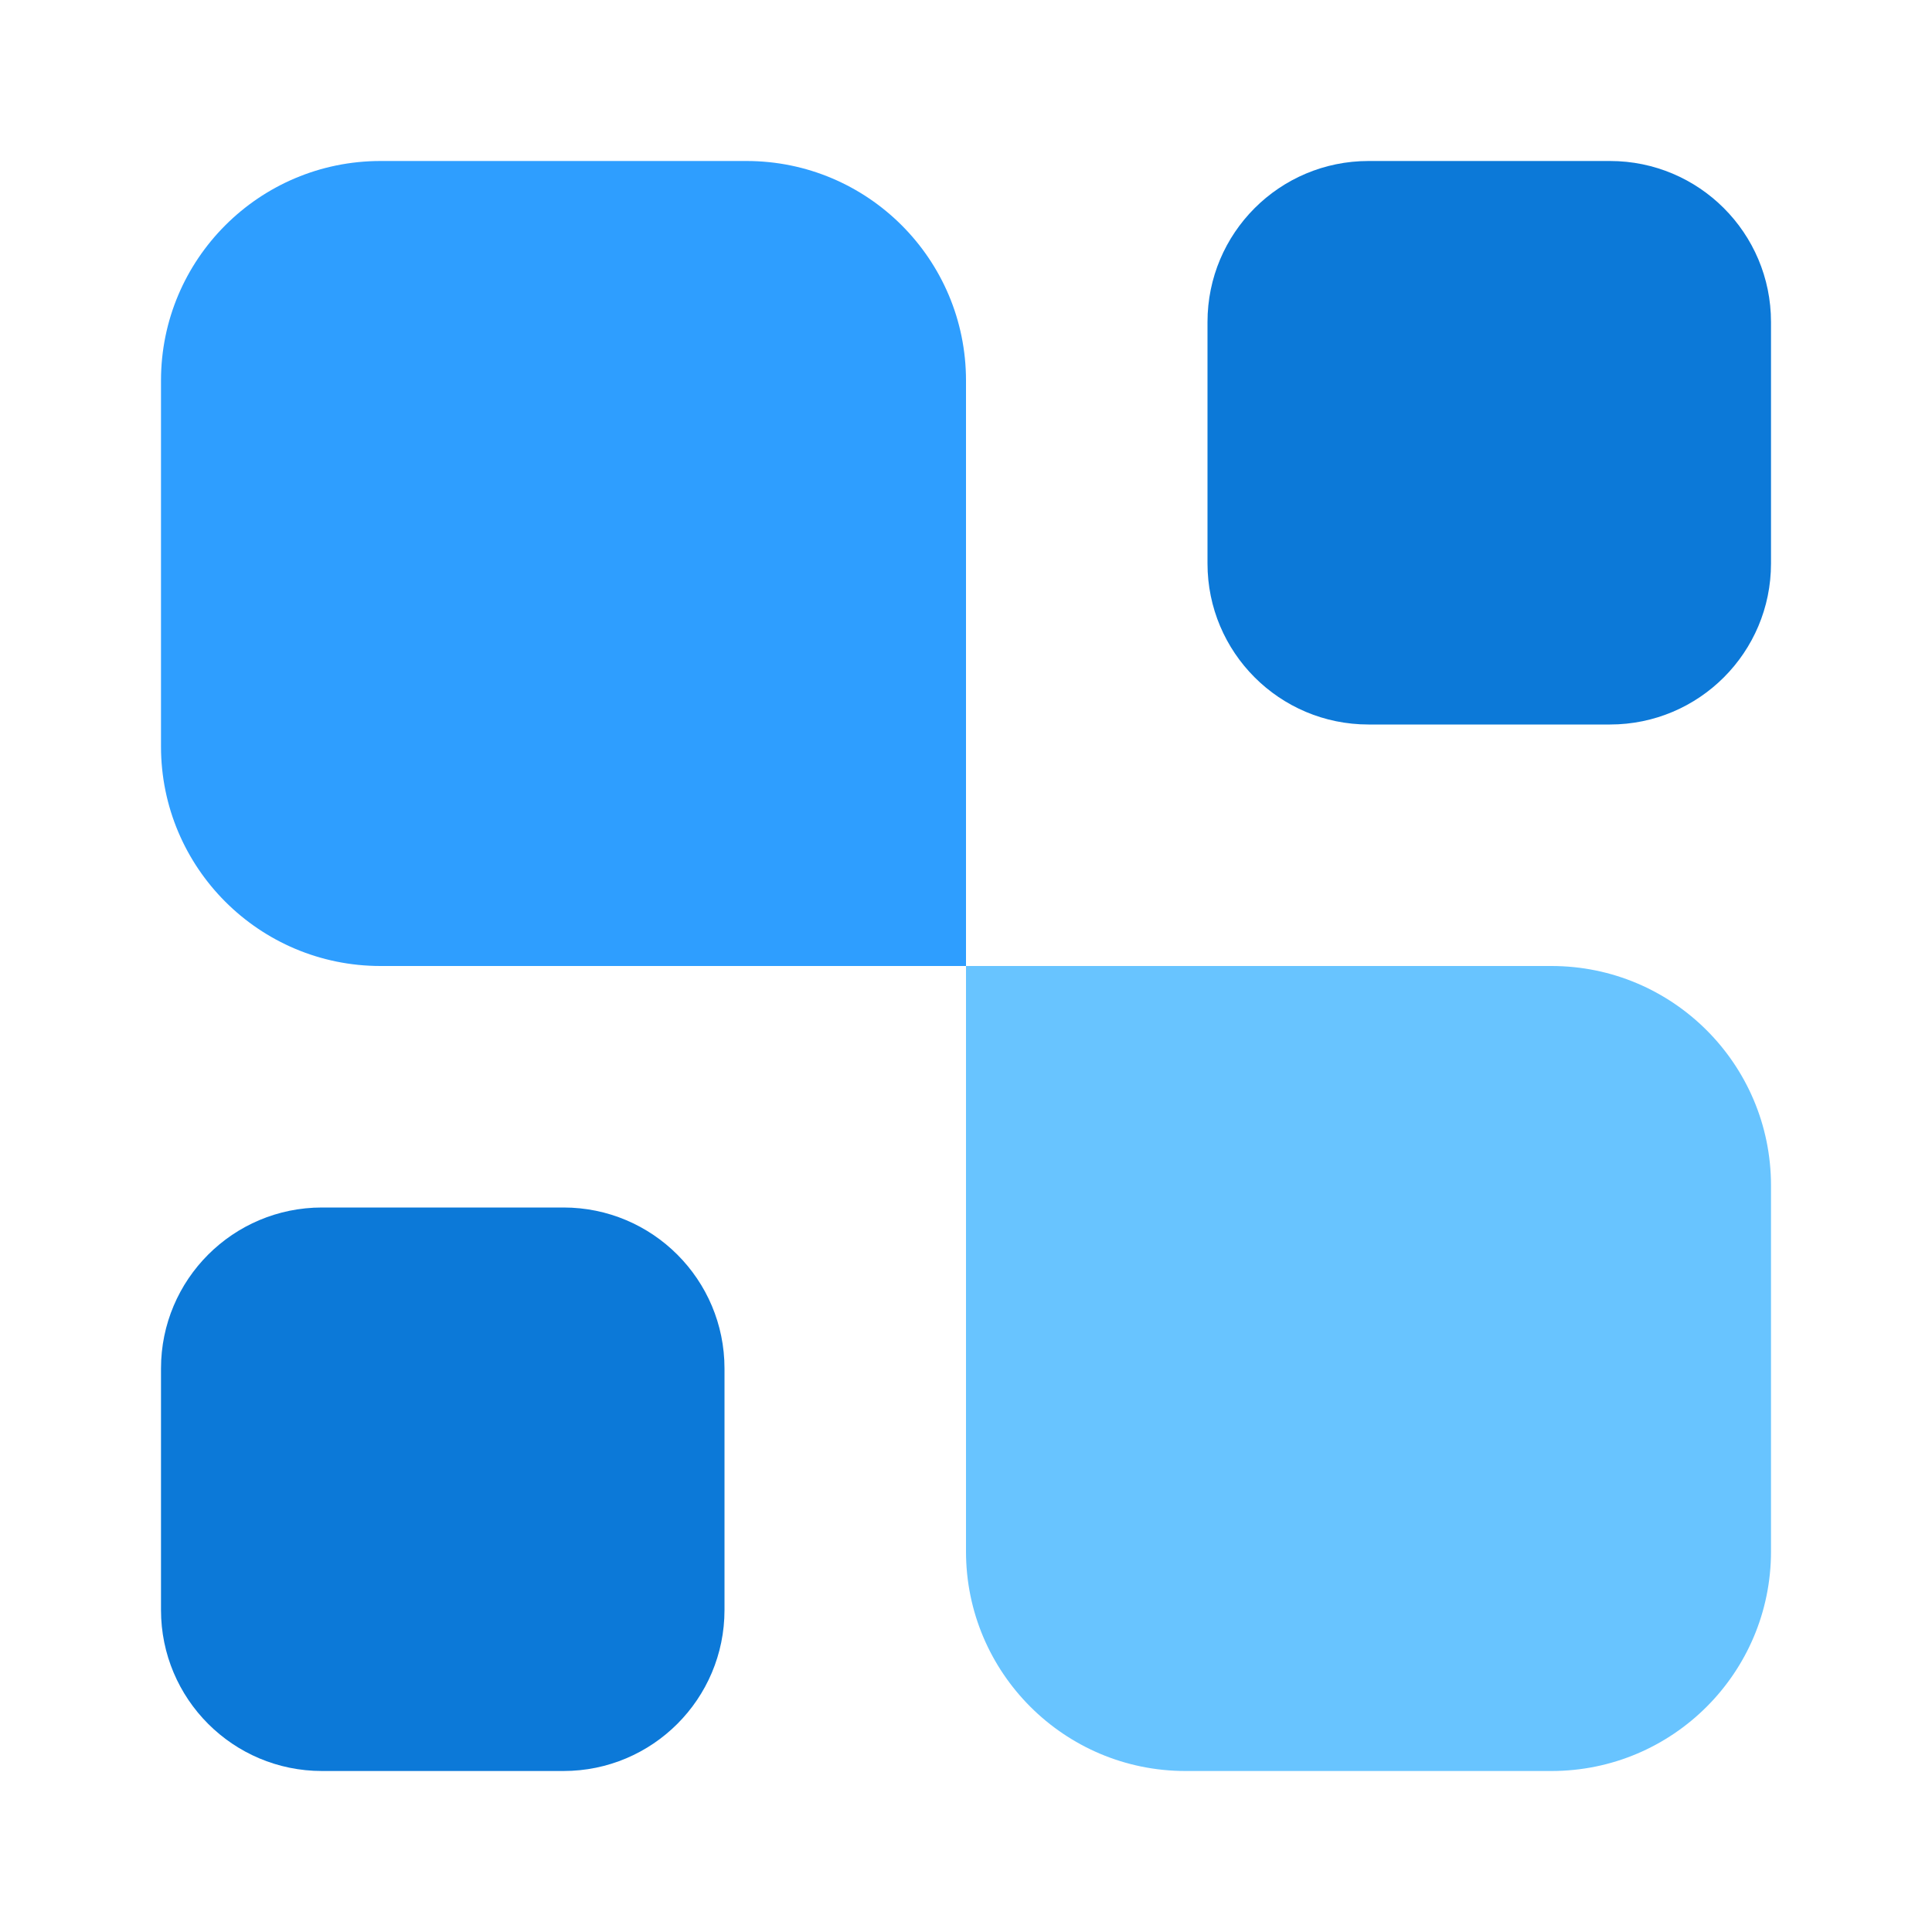
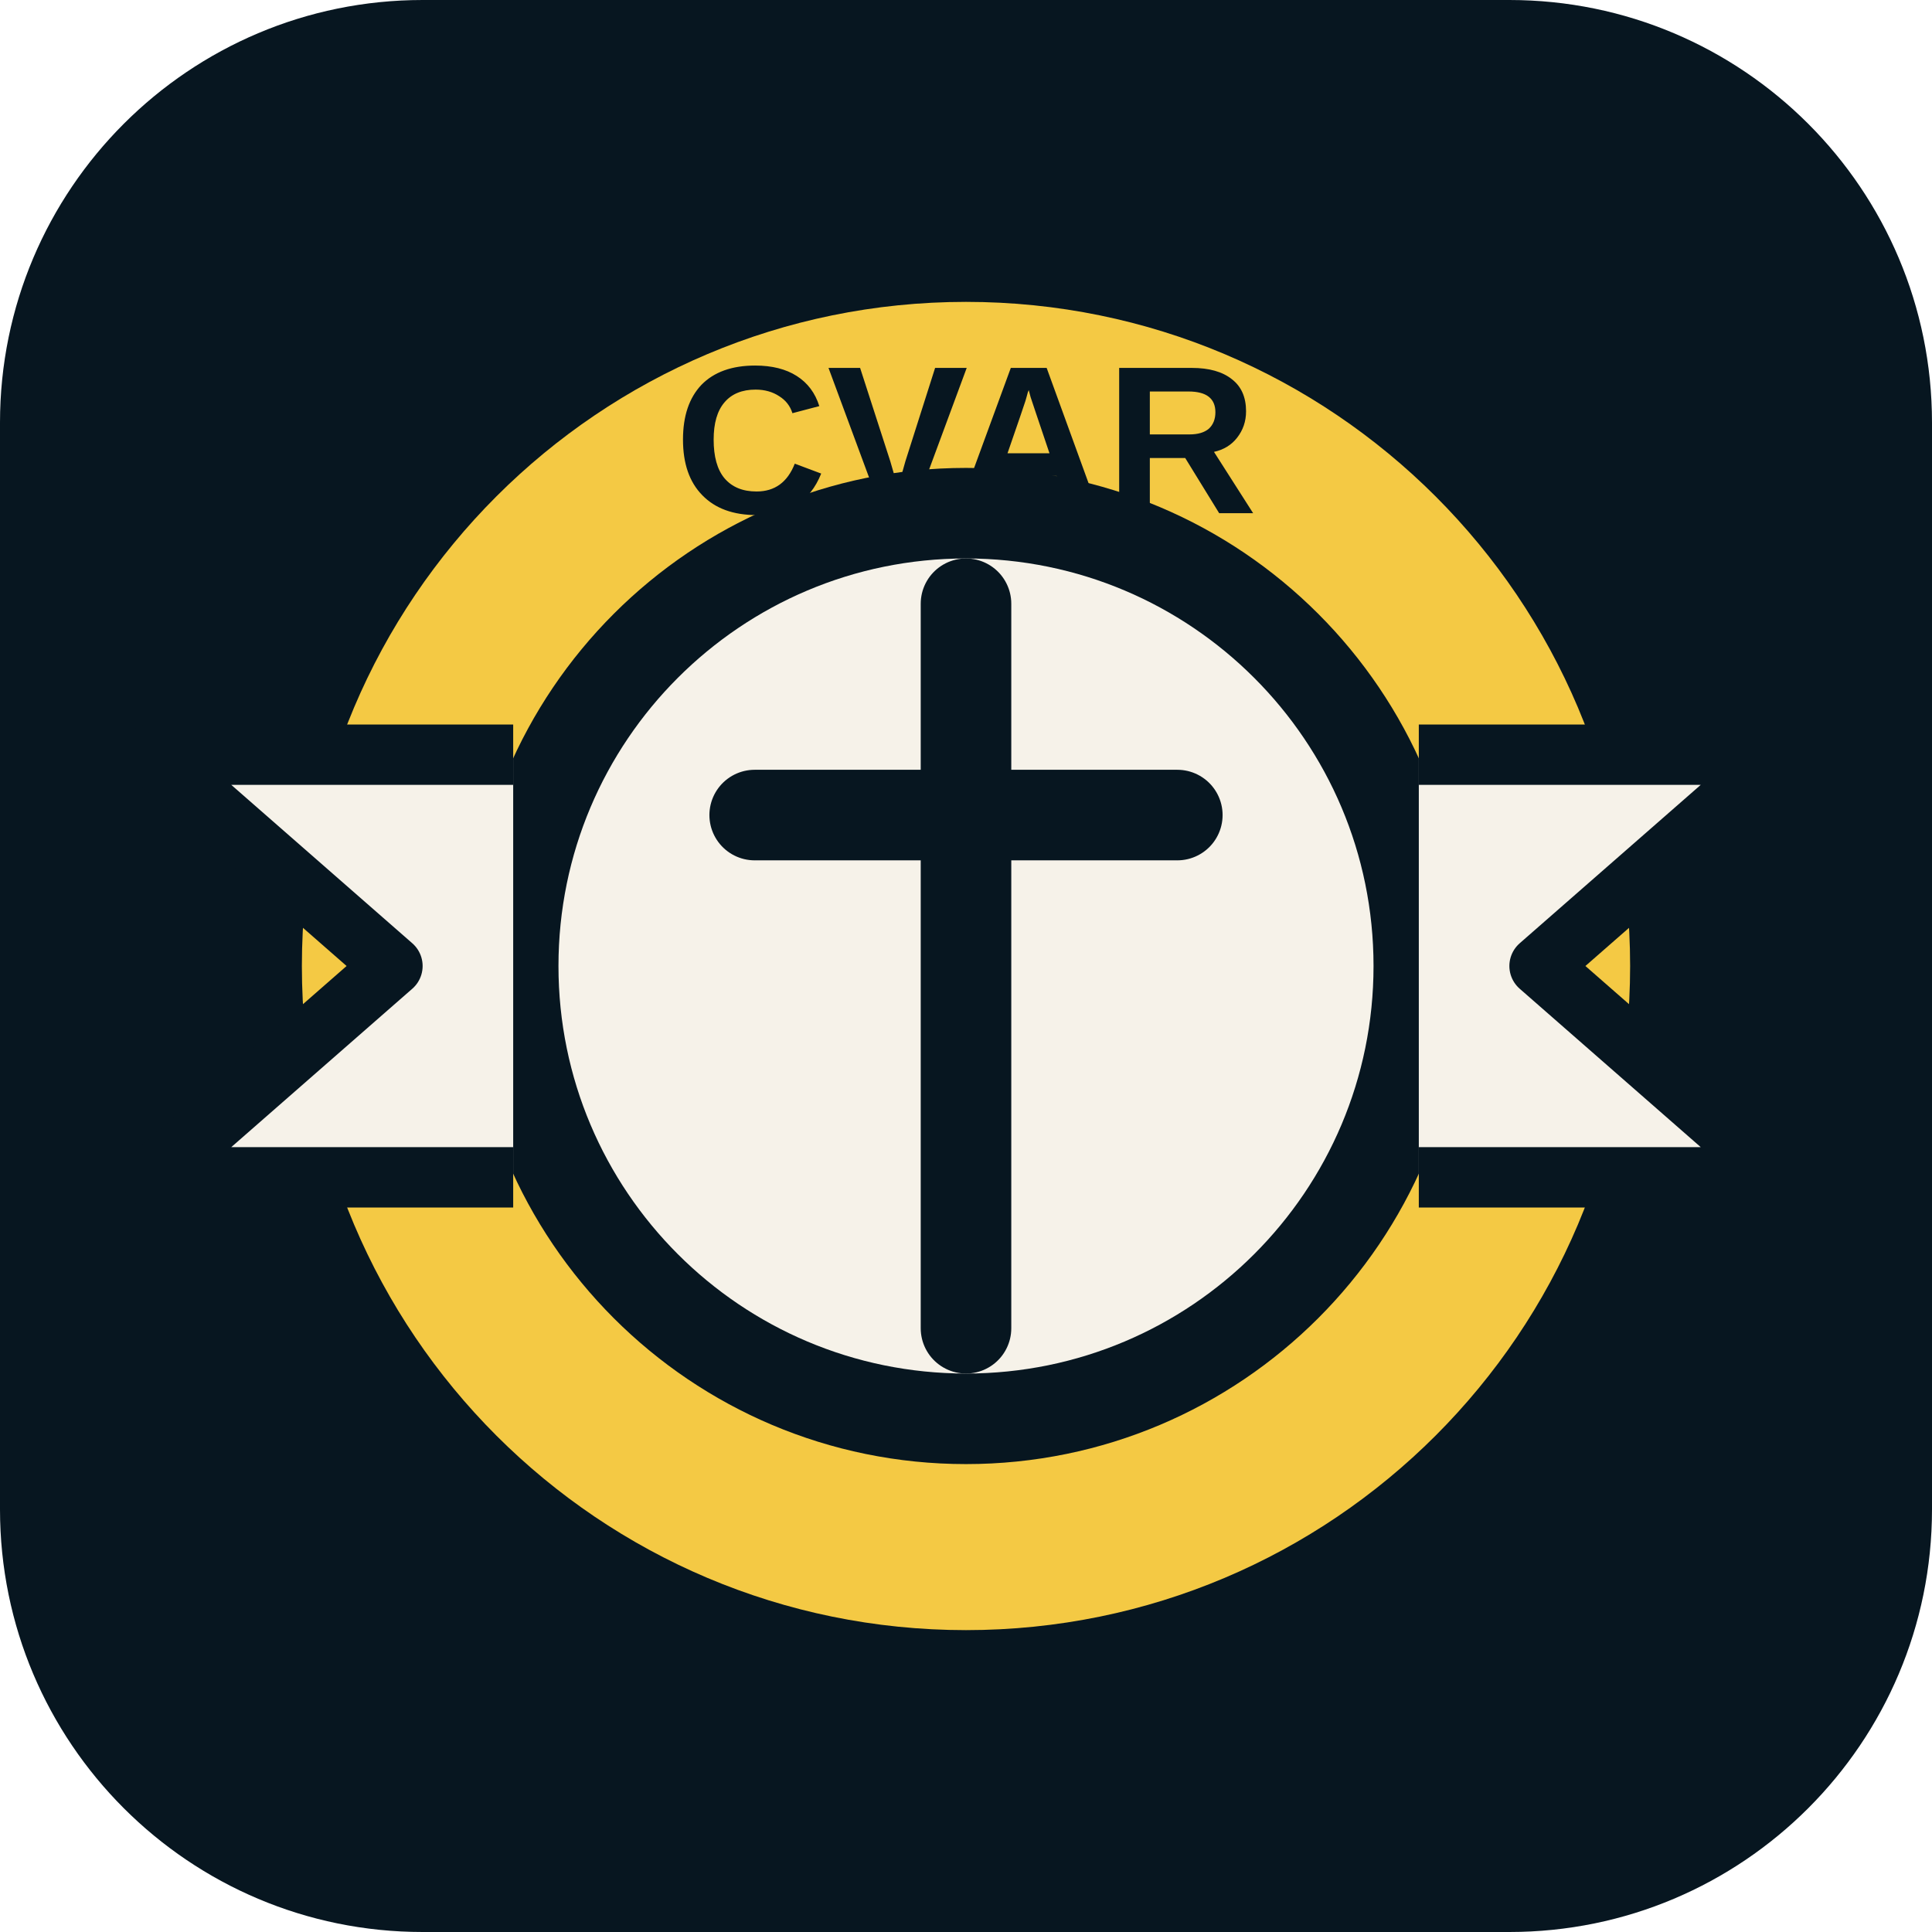
- <svg xmlns="http://www.w3.org/2000/svg" width="24" height="24" viewBox="0 0 24 24" fill="none">
-   <path d="M22 19.273C22 20.779 20.779 22 19.273 22H14.727C13.221 22 12 20.779 12 19.273V12H19.273C20.779 12 22 13.221 22 14.727V19.273Z" fill="#68C4FF" />
-   <path d="M20 2C21.105 2 22 2.895 22 4V7C22 8.105 21.105 9 20 9H17C15.895 9 15 8.105 15 7V4C15 2.895 15.895 2 17 2H20Z" fill="#0C79D8" />
-   <path d="M7 15C8.105 15 9 15.895 9 17V20C9 21.105 8.105 22 7 22H4C2.895 22 2 21.105 2 20V17C2 15.895 2.895 15 4 15H7Z" fill="#0C79D8" />
-   <path d="M12 12H4.727C3.221 12 2 10.779 2 9.273V4.727C2 3.221 3.221 2 4.727 2H9.273C10.779 2 12 3.221 12 4.727V12Z" fill="#2E9EFF" />
+ <svg xmlns="http://www.w3.org/2000/svg" viewBox="0 0 64 64">
+   <rect width="64" height="64" rx="14" fill="#071620" />
+   <circle cx="32" cy="32" r="22" fill="#f4c944" />
+   <circle cx="32" cy="32" r="15" fill="#f6f2e9" stroke="#071620" stroke-width="3" />
+   <path d="M17 25H5l8 7-8 7h12M47 25h12l-8 7 8 7H47" fill="#f6f2e9" stroke="#071620" stroke-width="2" stroke-linejoin="round" />
+   <path d="M32 20v24M25 27h14" stroke="#071620" stroke-width="3" stroke-linecap="round" />
+   <text x="32" y="17" text-anchor="middle" fill="#071620" font-family="Arial,sans-serif" font-size="7" font-weight="900">CVAR</text>
</svg>
